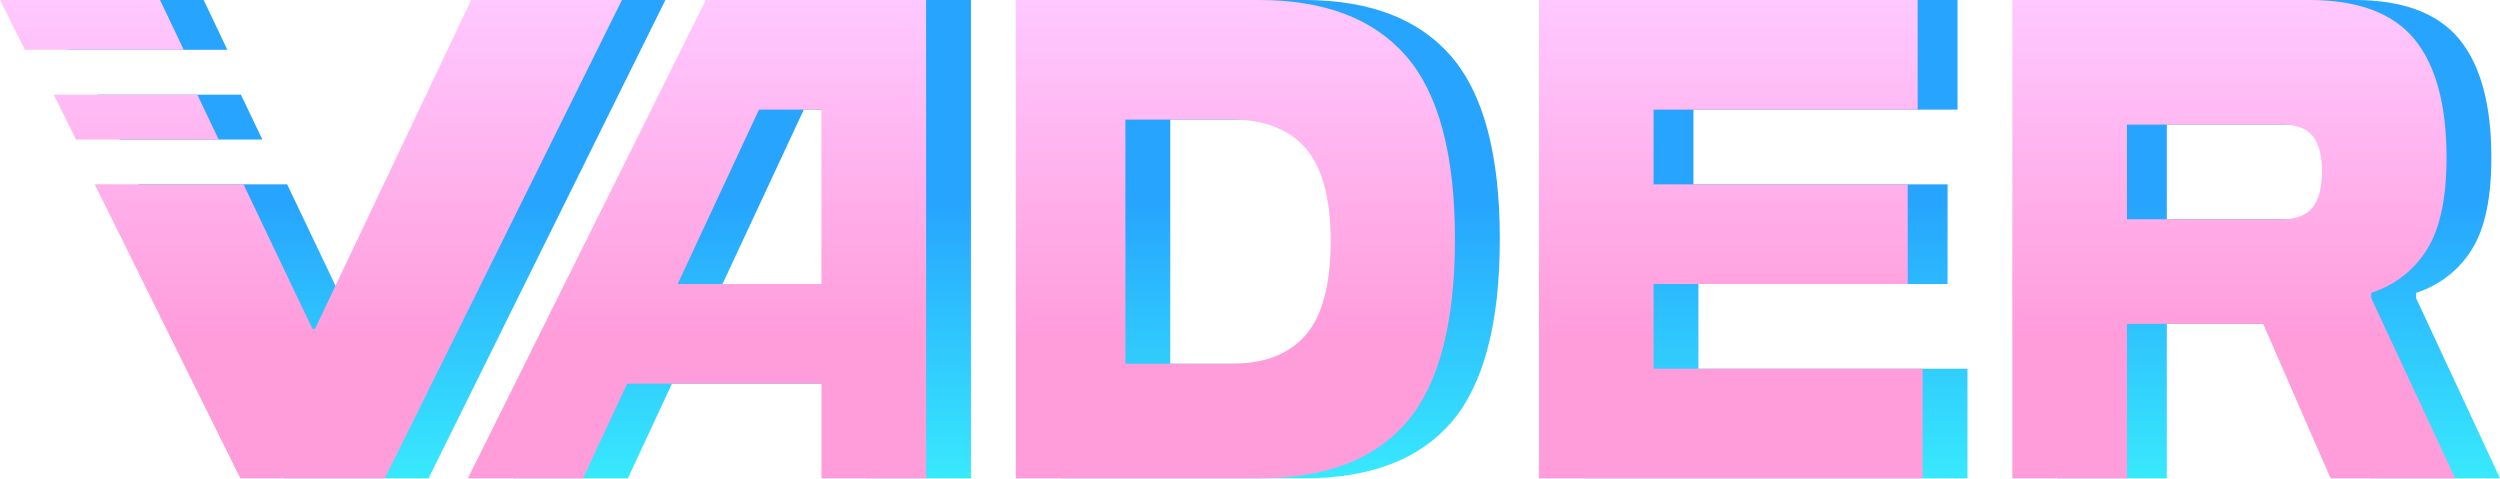
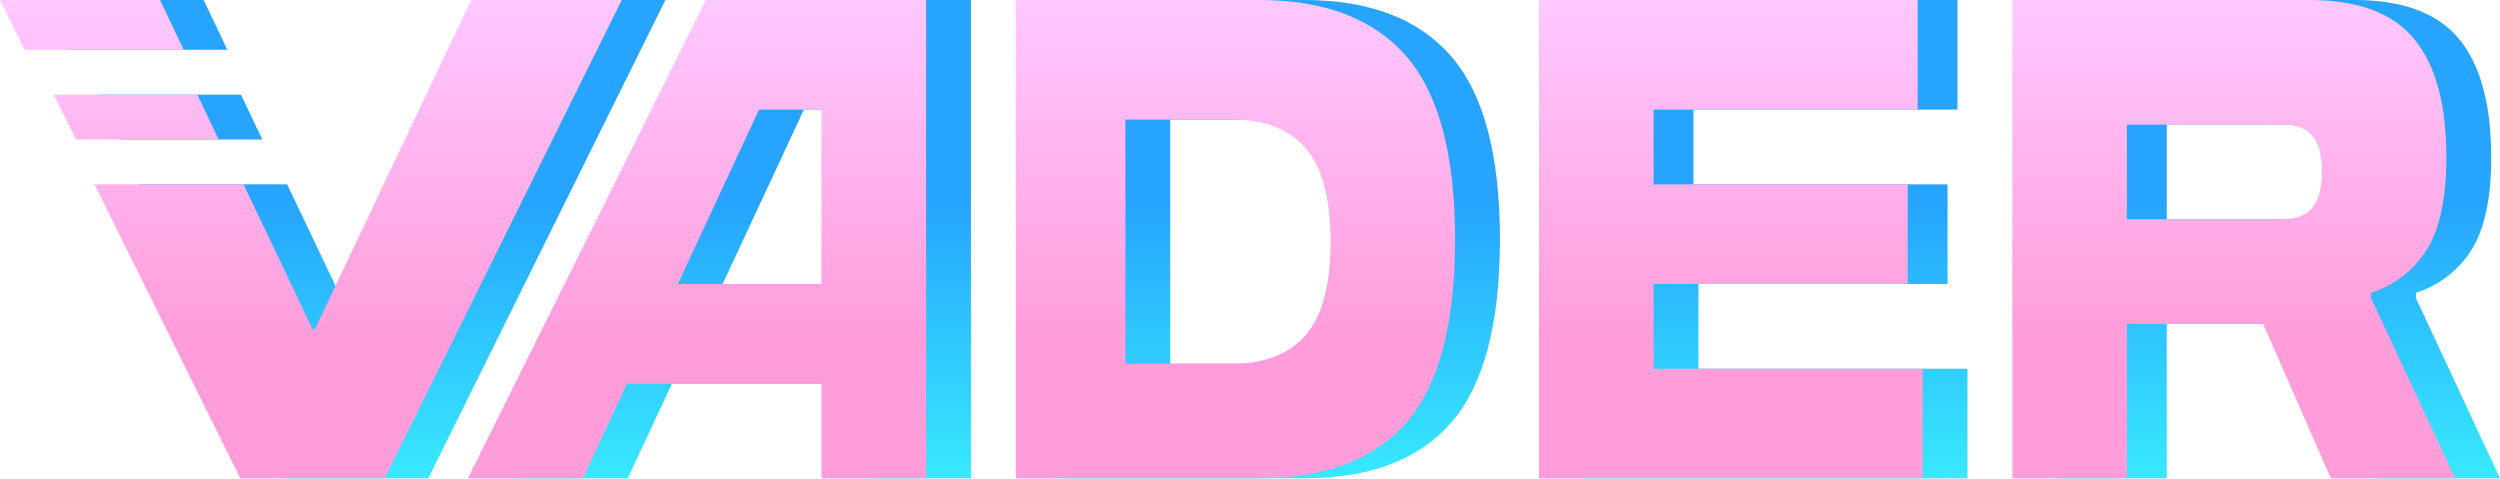
- <svg xmlns="http://www.w3.org/2000/svg" xmlns:xlink="http://www.w3.org/1999/xlink" viewBox="0 0 501.73 96">
+ <svg xmlns="http://www.w3.org/2000/svg" xmlns:xlink="http://www.w3.org/1999/xlink" width="501.731" height="96" viewBox="0 0 501.731 96">
  <defs>
    <style>.cls-1{fill:url(#linear-gradient);}.cls-2{fill:url(#linear-gradient-2);}.cls-3{fill:url(#linear-gradient-3);}.cls-4{fill:url(#linear-gradient-4);}.cls-5{fill:url(#linear-gradient-5);}.cls-6{fill:url(#linear-gradient-6);}.cls-7{fill:url(#linear-gradient-7);}.cls-8{fill:url(#linear-gradient-8);}.cls-9{fill:url(#linear-gradient-9);}.cls-10{fill:url(#linear-gradient-10);}</style>
-     <linearGradient id="linear-gradient" x1="148.88" x2="148.88" y2="96" gradientUnits="userSpaceOnUse">
-       <stop offset="0.42" stop-color="#26a4fe" />
+     <linearGradient id="linear-gradient" x1="148.877" y1="98" x2="148.877" y2="2" gradientTransform="matrix(1, 0, 0, -1, 0, 98)" gradientUnits="userSpaceOnUse">
+       <stop offset="0.419" stop-color="#26a4fe" />
      <stop offset="1" stop-color="#38e9fd" />
    </linearGradient>
-     <linearGradient id="linear-gradient-2" x1="71.15" x2="71.15" xlink:href="#linear-gradient" />
-     <linearGradient id="linear-gradient-3" x1="256.94" x2="256.94" xlink:href="#linear-gradient" />
-     <linearGradient id="linear-gradient-4" x1="356.36" x2="356.36" xlink:href="#linear-gradient" />
-     <linearGradient id="linear-gradient-5" x1="457.3" x2="457.3" xlink:href="#linear-gradient" />
-     <linearGradient id="linear-gradient-6" x1="139.88" y1="96" x2="139.88" gradientUnits="userSpaceOnUse">
+     <linearGradient id="linear-gradient-2" x1="71.149" x2="71.149" xlink:href="#linear-gradient" />
+     <linearGradient id="linear-gradient-3" x1="256.941" x2="256.941" xlink:href="#linear-gradient" />
+     <linearGradient id="linear-gradient-4" x1="356.359" x2="356.359" xlink:href="#linear-gradient" />
+     <linearGradient id="linear-gradient-5" x1="457.295" x2="457.295" xlink:href="#linear-gradient" />
+     <linearGradient id="linear-gradient-6" x1="139.877" y1="2" x2="139.877" y2="98" gradientTransform="matrix(1, 0, 0, -1, 0, 98)" gradientUnits="userSpaceOnUse">
      <stop offset="0.3" stop-color="#ff9ddb" />
      <stop offset="1" stop-color="#ffc8ff" />
    </linearGradient>
-     <linearGradient id="linear-gradient-7" x1="62.39" x2="62.39" xlink:href="#linear-gradient-6" />
-     <linearGradient id="linear-gradient-8" x1="247.94" x2="247.94" xlink:href="#linear-gradient-6" />
-     <linearGradient id="linear-gradient-9" x1="347.36" x2="347.36" xlink:href="#linear-gradient-6" />
-     <linearGradient id="linear-gradient-10" x1="448.3" x2="448.3" xlink:href="#linear-gradient-6" />
+     <linearGradient id="linear-gradient-7" x1="62.393" y1="2" x2="62.393" y2="98" xlink:href="#linear-gradient-6" />
+     <linearGradient id="linear-gradient-8" x1="247.941" y1="2" x2="247.941" y2="98" xlink:href="#linear-gradient-6" />
+     <linearGradient id="linear-gradient-9" x1="347.359" y1="2" x2="347.359" y2="98" xlink:href="#linear-gradient-6" />
+     <linearGradient id="linear-gradient-10" x1="448.295" y1="2" x2="448.295" y2="98" xlink:href="#linear-gradient-6" />
  </defs>
  <g id="Layer_2" data-name="Layer 2">
    <g id="Layer_1-2" data-name="Layer 1">
-       <path class="cls-1" d="M150.66,0,102.89,96H126l8.86-19h39V96h21V0Zm23.2,57H145l16.32-35h12.52Z" />
-       <path class="cls-2" d="M40.92.09,40.87,0H8.76l0,.09L13.71,10H45.63ZM103.32,0,74.58,60.53,72,66h-.53L62.23,46.65,57.63,37H27.72l4.7,9.47L57,96H86L133.54,0ZM52.65,28l-4.3-9H19.55L24,28Z" />
-       <path class="cls-3" d="M291.23,11.29Q301,22.59,301,48t-9.74,36.77Q281.55,96,261.66,96h-48.8V0h48.8Q281.45,0,291.23,11.29ZM234.86,24V73h21.28q9.94,0,14.92-5.79t5-18.71q0-12.93-5-18.71T256.14,24Z" />
-       <polygon class="cls-4" points="339.86 37 390.86 37 390.86 57 340.86 57 340.86 74 394.86 74 394.86 96 317.86 96 317.86 0 392.86 0 392.86 22 339.86 22 339.86 37" />
-       <path class="cls-5" d="M501.73,96h-26L462.2,65H434.86V96h-22V0H472.5q14.52,0,21,7.8T500,31.6q0,12.23-3.93,18.48a20.38,20.38,0,0,1-11.18,8.68v1.07ZM472.11,41.64Q474,39.28,474,34.43t-1.87-7.14C470.87,25.77,468.84,25,466,25H434.86V44H466Q470.25,44,472.11,41.64Z" />
-       <path class="cls-6" d="M141.66,0,93.89,96H117l8.86-19h39V96h21V0Zm23.2,57H136l16.32-35h12.52Z" />
-       <path class="cls-7" d="M32.16.09l0-.09H0L.05.09,5,10H36.88ZM94.56,0,65.82,60.53,63.23,66H62.7L53.47,46.65,48.88,37H19l4.71,9.47L48.22,96h29l47.6-96ZM43.89,28,39.6,19H10.8l4.46,9Z" />
-       <path class="cls-8" d="M282.23,11.29Q292,22.59,292,48t-9.74,36.77Q272.55,96,252.66,96h-48.8V0h48.8Q272.45,0,282.23,11.29ZM225.86,24V73h21.28q9.95,0,14.92-5.79t5-18.71q0-12.93-5-18.71T247.14,24Z" />
-       <polygon class="cls-9" points="331.86 37 382.86 37 382.86 57 331.86 57 331.86 74 385.86 74 385.86 96 308.86 96 308.86 0 384.86 0 384.86 22 331.86 22 331.86 37" />
-       <path class="cls-10" d="M492.73,96h-25L454.2,65H426.86V96h-23V0H463.5q14.52,0,21,7.8T491,31.6q0,12.23-3.93,18.48a20.38,20.38,0,0,1-11.18,8.68v1.07ZM464.11,41.64Q466,39.28,466,34.43t-1.87-7.14C462.87,25.77,460.84,25,458,25H426.86V44H458Q462.25,44,464.11,41.64Z" />
+       <g id="Layer_2-2" data-name="Layer 2">
+         <g id="Layer_1-2-2" data-name="Layer 1-2">
+           <path class="cls-1" d="M150.664,0,102.894,96h23.097l8.86-19h39.008V96h21V0Zm23.195,57H145.025l16.314-35h12.521Z" />
+           <path class="cls-2" d="M40.916.094,40.869,0H8.756l.047.094L13.709,10h31.925ZM103.32,0,74.58,60.534,71.983,66h-.531L62.228,46.648,57.633,37H27.719l4.702,9.473L56.978,96h28.969L133.542,0ZM52.647,28l-4.293-9H19.554l4.463,9Z" />
+           <path class="cls-3" d="M291.232,11.294q9.79,11.294,9.79,36.705,0,25.548-9.741,36.773Q281.54,96.001,261.664,96H212.859V0h48.804Q281.442,0,291.232,11.294ZM234.859,24V73H256.139q9.948,0,14.924-5.789,4.974-5.786,4.975-18.712,0-12.923-4.975-18.711Q266.088,24.002,256.139,24Z" />
+           <polygon class="cls-4" points="339.859 37 390.859 37 390.859 57 340.859 57 340.859 74 394.859 74 394.859 96 317.859 96 317.859 0 392.859 0 392.859 22 339.859 22 339.859 37" />
+           <path class="cls-5" d="M501.731,96H475.774L462.203,65H434.859V96h-22V0h59.64q14.516,0,20.992,7.798,6.474,7.799,6.474,23.798,0,12.237-3.924,18.488a20.377,20.377,0,0,1-11.182,8.673v1.075ZM472.115,41.642q1.87-2.359,1.87-7.207,0-4.846-1.87-7.141Q470.245,25.002,466.025,25H434.859V44H466.025Q470.243,44,472.115,41.642Z" />
+           <path class="cls-6" d="M141.664,0,93.894,96h23.097l8.86-19h39.008V96h21V0Zm23.195,57H136.025l16.314-35h12.521Z" />
+           <path class="cls-7" d="M32.159.094,32.112,0H0L.047.094,4.953,10h31.925ZM94.564,0,65.823,60.534,63.227,66h-.531L53.471,46.648,48.876,37H18.963l4.702,9.473L48.222,96h28.969l47.594-96ZM43.891,28,39.598,19H10.798l4.463,9Z" />
+           <path class="cls-8" d="M282.232,11.294q9.79,11.294,9.79,36.705,0,25.548-9.741,36.773Q272.54,96.001,252.664,96H203.859V0h48.804Q272.442,0,282.232,11.294ZM225.859,24V73h21.28q9.948,0,14.924-5.789,4.974-5.786,4.975-18.712,0-12.923-4.975-18.711Q257.088,24.002,247.139,24Z" />
+           <polygon class="cls-9" points="331.859 37 382.859 37 382.859 57 331.859 57 331.859 74 385.859 74 385.859 96 308.859 96 308.859 0 384.859 0 384.859 22 331.859 22 331.859 37" />
+           <path class="cls-10" d="M492.731,96H467.774L454.203,65H426.859V96h-23V0h59.64q14.516,0,20.992,7.798,6.474,7.799,6.474,23.798,0,12.237-3.924,18.488a20.377,20.377,0,0,1-11.182,8.673v1.075ZM464.115,41.642q1.87-2.359,1.87-7.207,0-4.846-1.87-7.141Q462.245,25.002,458.025,25H426.859V44H458.025Q462.243,44,464.115,41.642Z" />
+         </g>
+       </g>
    </g>
  </g>
</svg>
